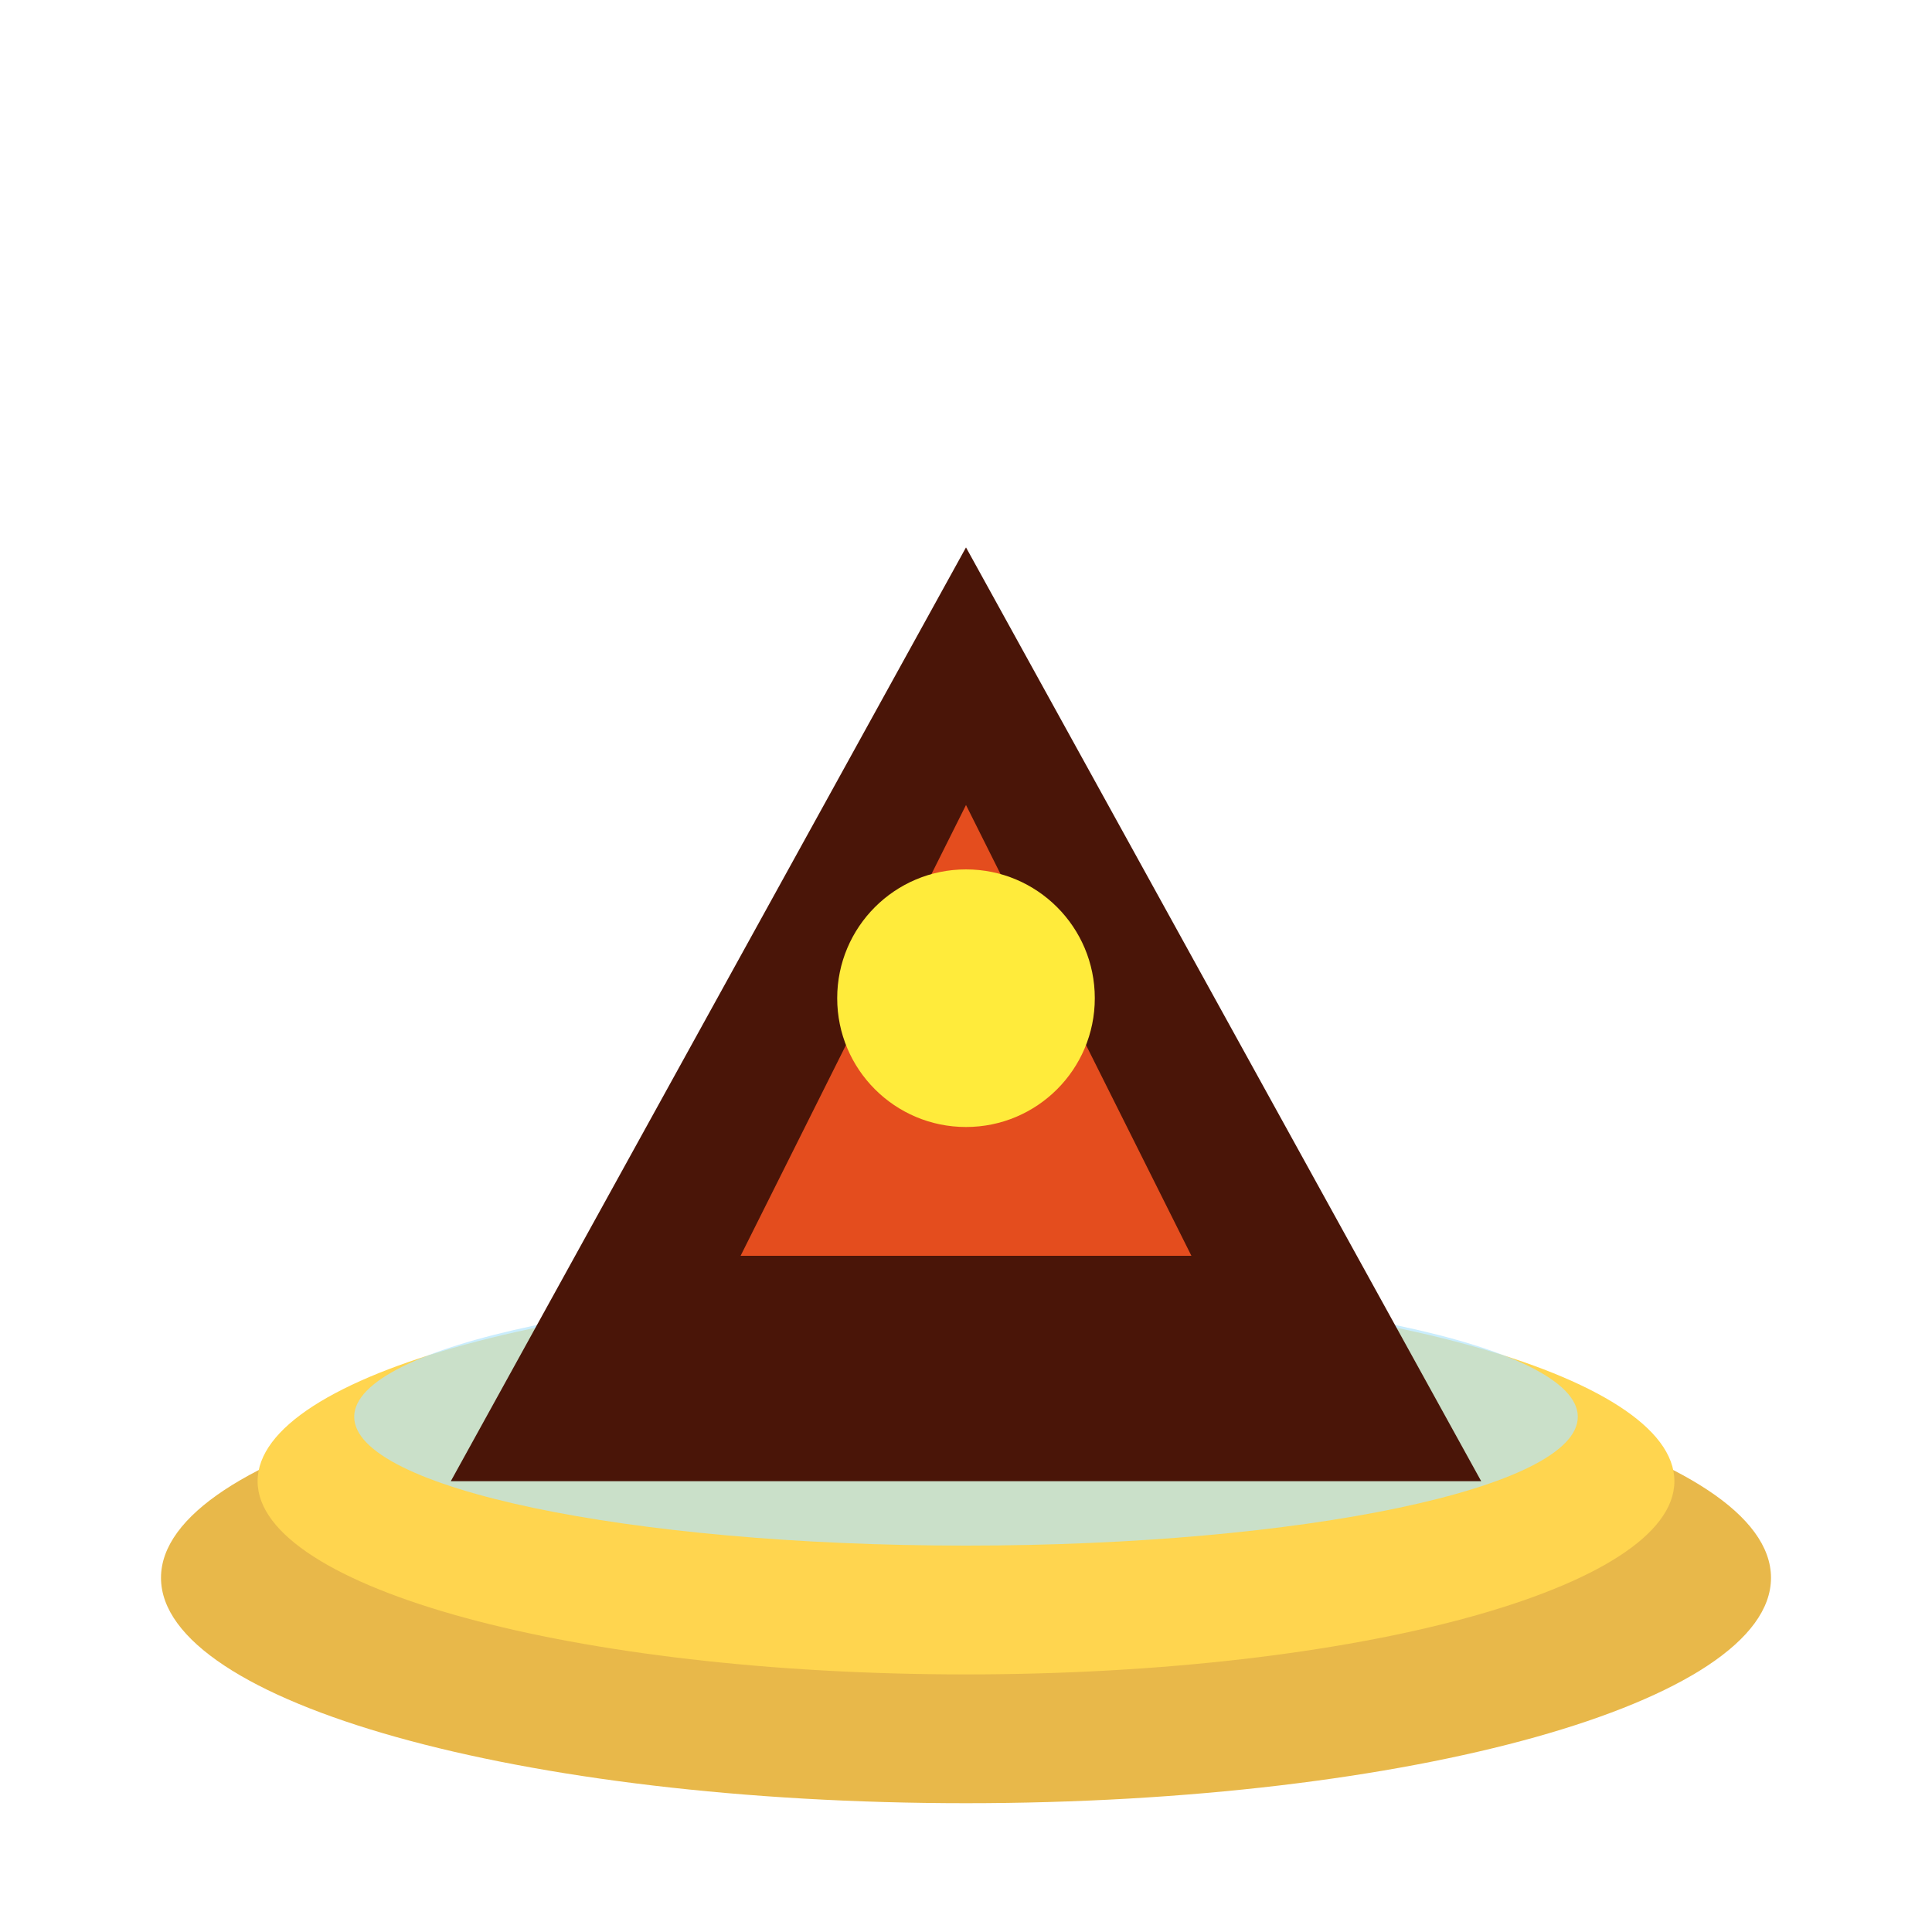
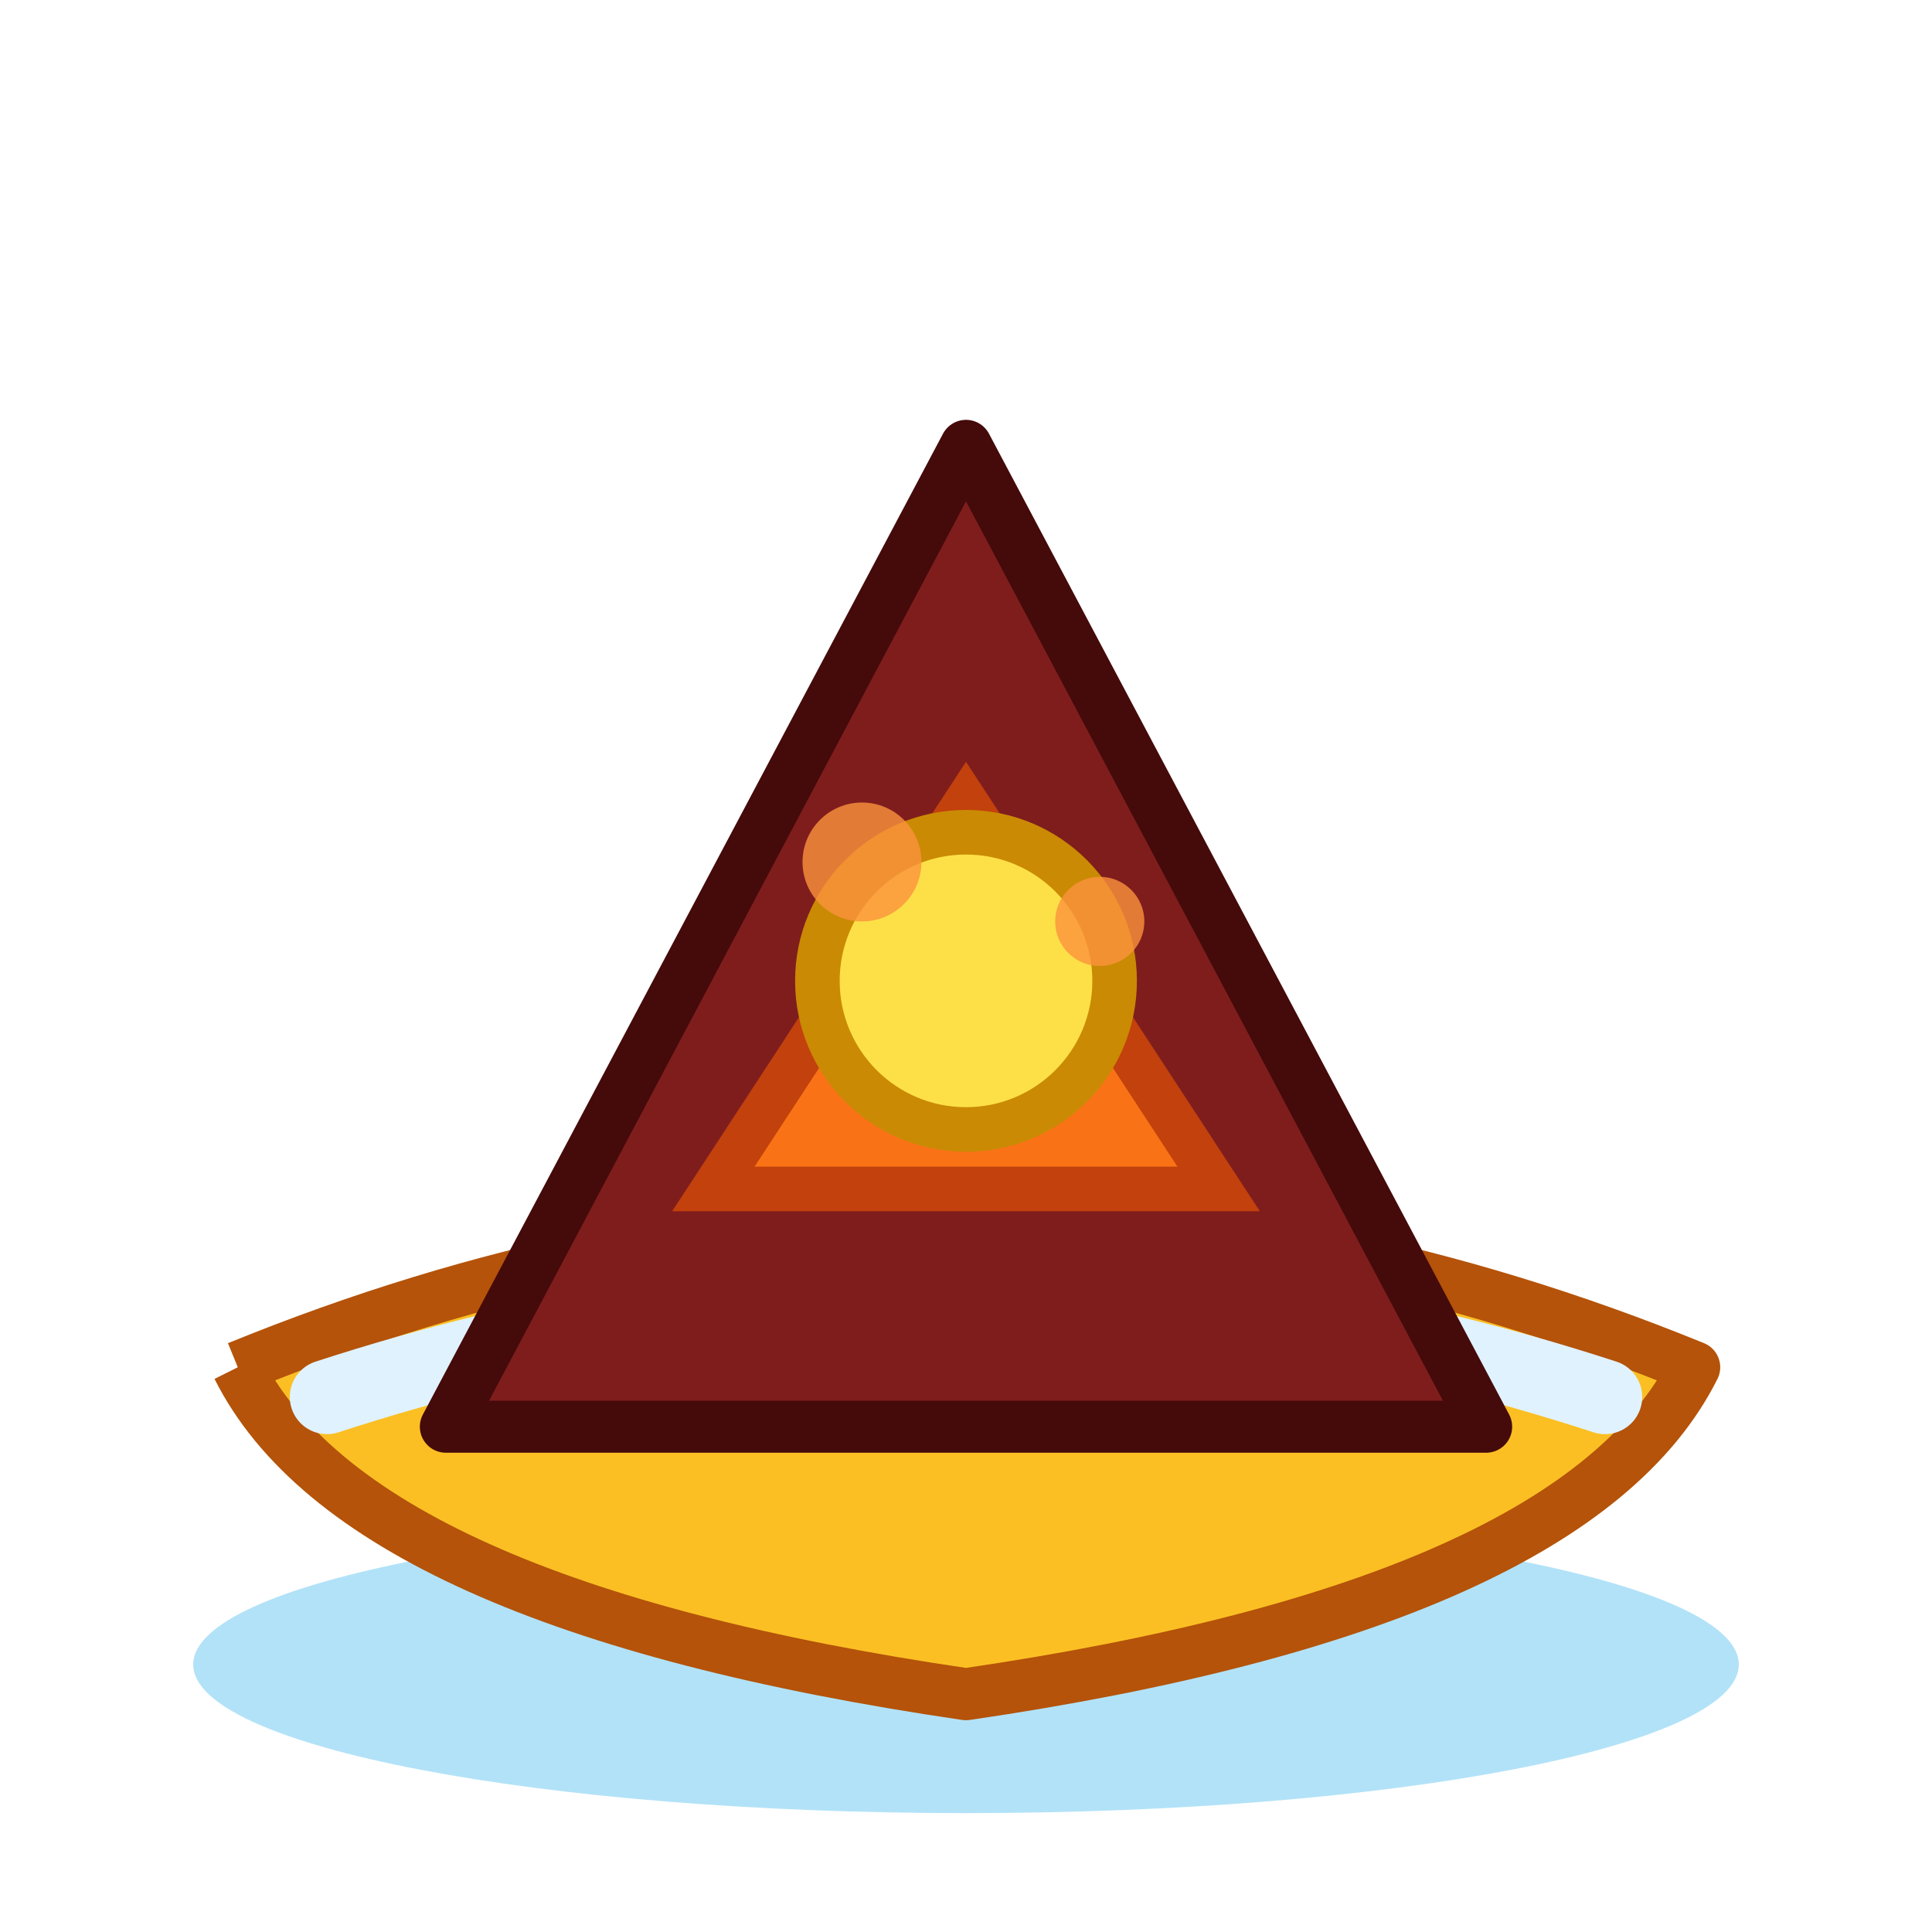
- <svg xmlns="http://www.w3.org/2000/svg" viewBox="0 0 120 120">
-   <ellipse cx="60" cy="98" rx="50" ry="14" fill="#E8B84A" />
-   <ellipse cx="60" cy="92" rx="44" ry="12" fill="#FFD54F" />
-   <ellipse cx="60" cy="88" rx="38" ry="8" fill="#B3E5FC" opacity="0.7" />
-   <polygon points="28,92 60,34 92,92" fill="#4A1508" />
-   <polygon points="46,78 60,50 74,78" fill="#FF5722" opacity="0.85" />
-   <circle cx="60" cy="62" r="8" fill="#FFEB3B" />
+ <svg xmlns="http://www.w3.org/2000/svg" viewBox="0 0 130 130">
+   <ellipse cx="65" cy="112" rx="52" ry="10" fill="#0EA5E9" opacity="0.32" />
+   <path d="M16 92 Q65 72 114 92 Q106 108 65 114 Q24 108 16 92" fill="#FBBF24" stroke="#B45309" stroke-width="3.5" stroke-linejoin="round" />
+   <path d="M22 94 Q65 80 108 94" fill="none" stroke="#E0F2FE" stroke-width="5" stroke-linecap="round" />
+   <polygon points="30,96 65,30 100,96" fill="#7F1D1D" stroke="#450A0A" stroke-width="3.5" stroke-linejoin="round" />
+   <polygon points="48,80 65,54 82,80" fill="#F97316" stroke="#C2410C" stroke-width="3" />
+   <circle cx="65" cy="66" r="10" fill="#FDE047" stroke="#CA8A04" stroke-width="3" />
+   <circle cx="58" cy="58" r="4" fill="#FB923C" opacity="0.8" />
+   <circle cx="74" cy="62" r="3" fill="#FB923C" opacity="0.8" />
</svg>
